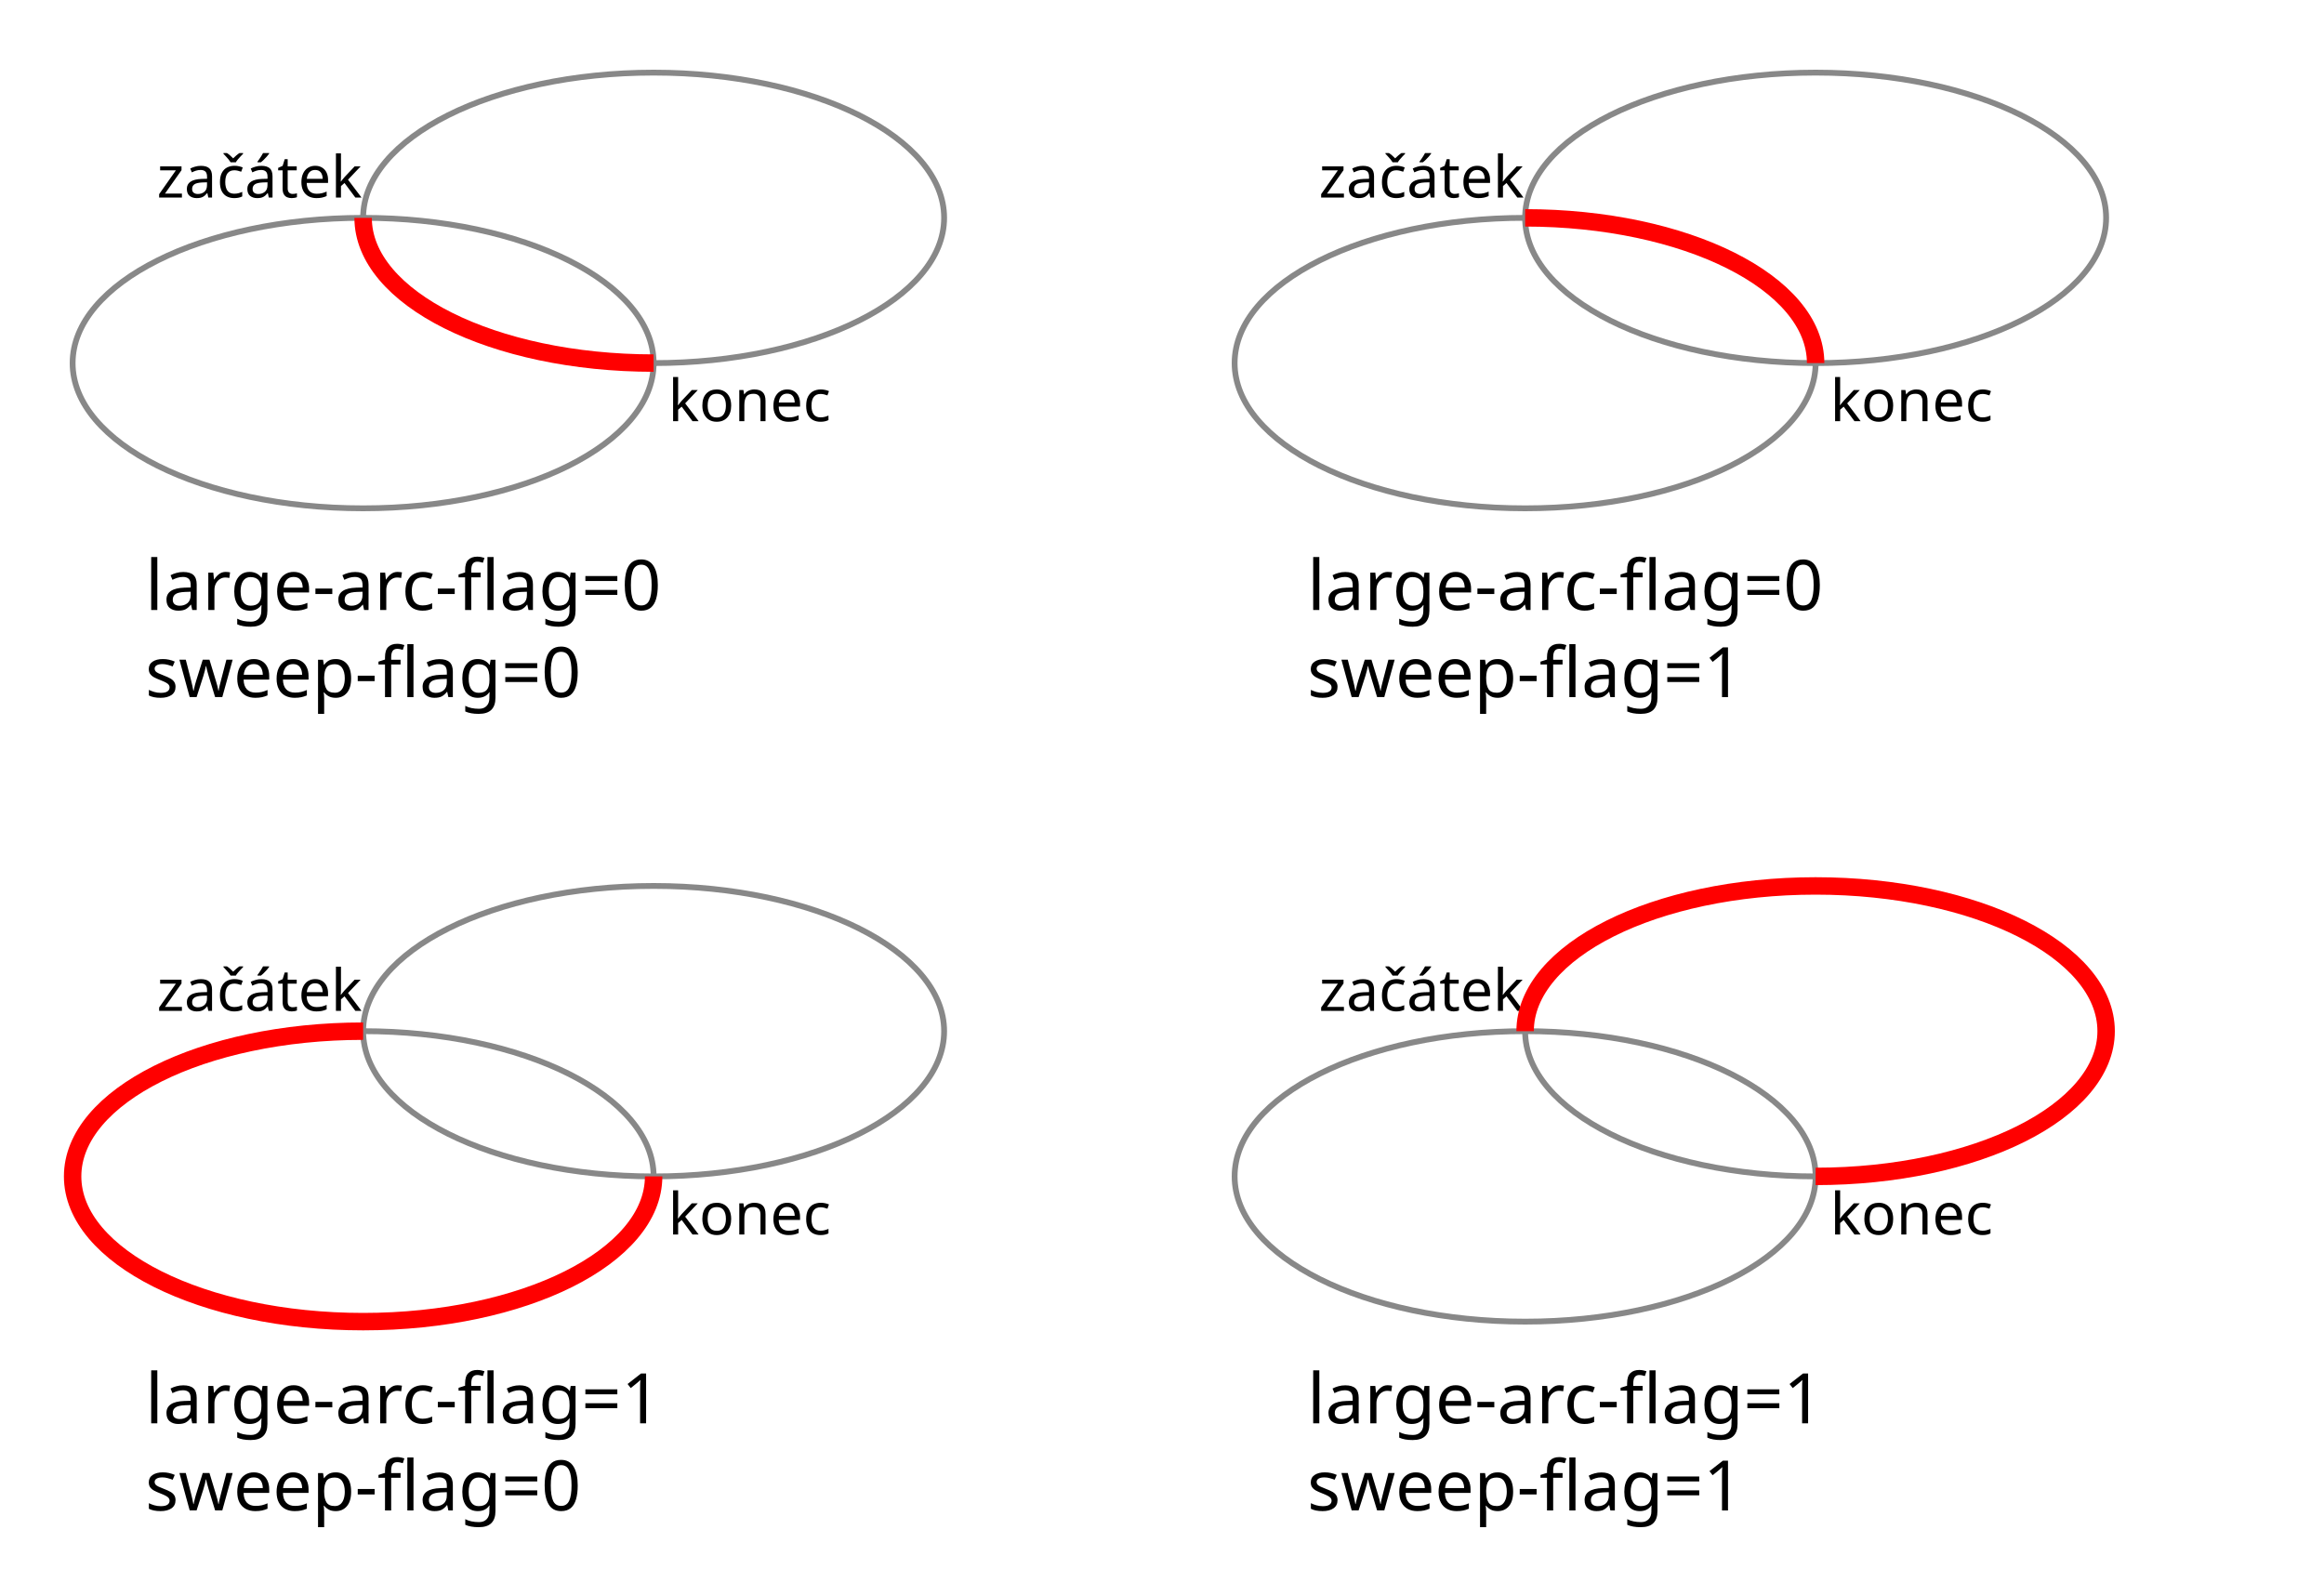
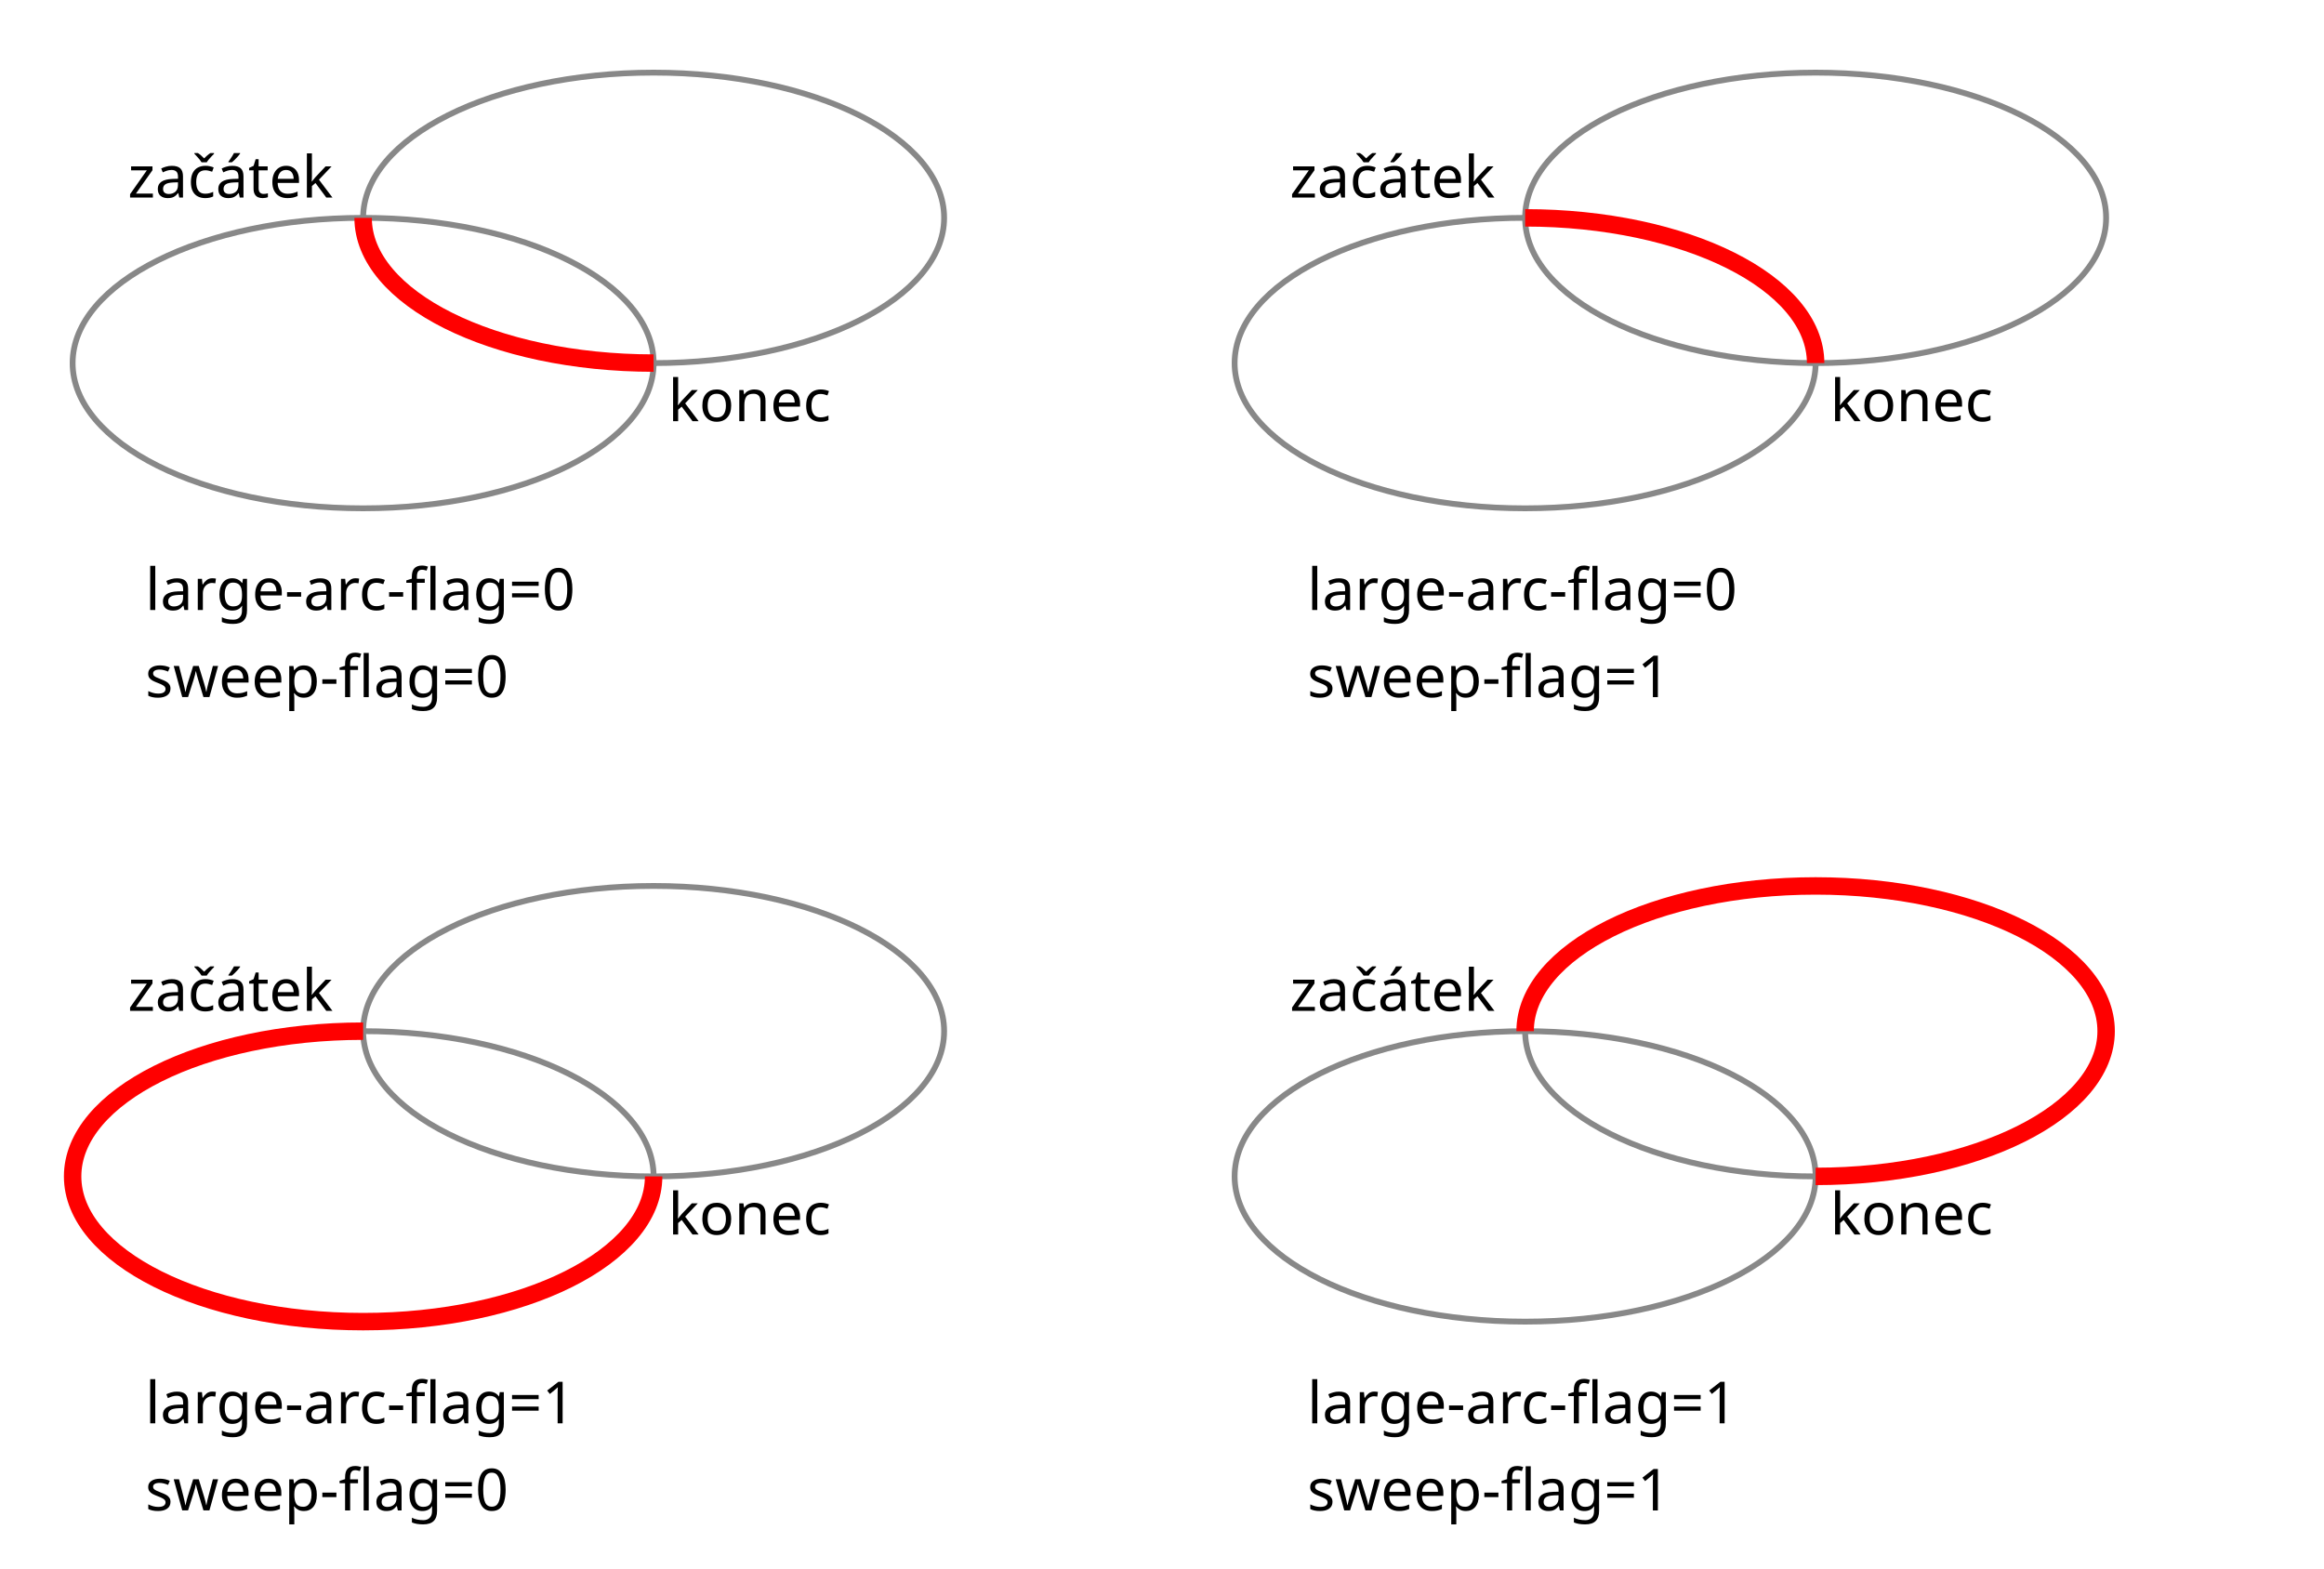
<svg xmlns="http://www.w3.org/2000/svg" xmlns:xlink="http://www.w3.org/1999/xlink" width="800" height="540" viewBox="0 0 800 540" version="1.1">
  <defs>
    <g id="baseEllipses" font-size="20">
      <ellipse cx="125" cy="125" rx="100" ry="50" fill="none" stroke="#888888" stroke-width="2" />
      <ellipse cx="225" cy="75" rx="100" ry="50" fill="none" stroke="#888888" stroke-width="2" />
-       <text x="54" y="68">začátek</text>
+       <text x="44" y="68">začátek</text>
      <text x="230" y="145">konec</text>
    </g>
  </defs>
-   <g font-size="24" font-family="sans-serif">
+   <g font-size="20" font-family="sans-serif">
    <g transform="translate(0,0)">
      <text x="50" y="210">large-arc-flag=0</text>
      <text x="50" y="240">sweep-flag=0</text>
      <use xlink:href="#baseEllipses" />
      <path d="M 125,75 a100,50 0 0,0 100,50" fill="none" stroke="red" stroke-width="6" />
    </g>
    <g transform="translate(400,0)">
      <text x="50" y="210">large-arc-flag=0</text>
      <text x="50" y="240">sweep-flag=1</text>
      <use xlink:href="#baseEllipses" />
      <path d="M 125,75 a100,50 0 0,1 100,50" fill="none" stroke="red" stroke-width="6" />
    </g>
    <g transform="translate(0,280)">
      <text x="50" y="210">large-arc-flag=1</text>
      <text x="50" y="240">sweep-flag=0</text>
      <use xlink:href="#baseEllipses" />
      <path d="M 125,75 a100,50 0 1,0 100,50" fill="none" stroke="red" stroke-width="6" />
    </g>
    <g transform="translate(400,280)">
      <text x="50" y="210">large-arc-flag=1</text>
      <text x="50" y="240">sweep-flag=1</text>
      <use xlink:href="#baseEllipses" />
      <path d="M 125,75 a100,50 0 1,1 100,50" fill="none" stroke="red" stroke-width="6" />
    </g>
  </g>
</svg>
